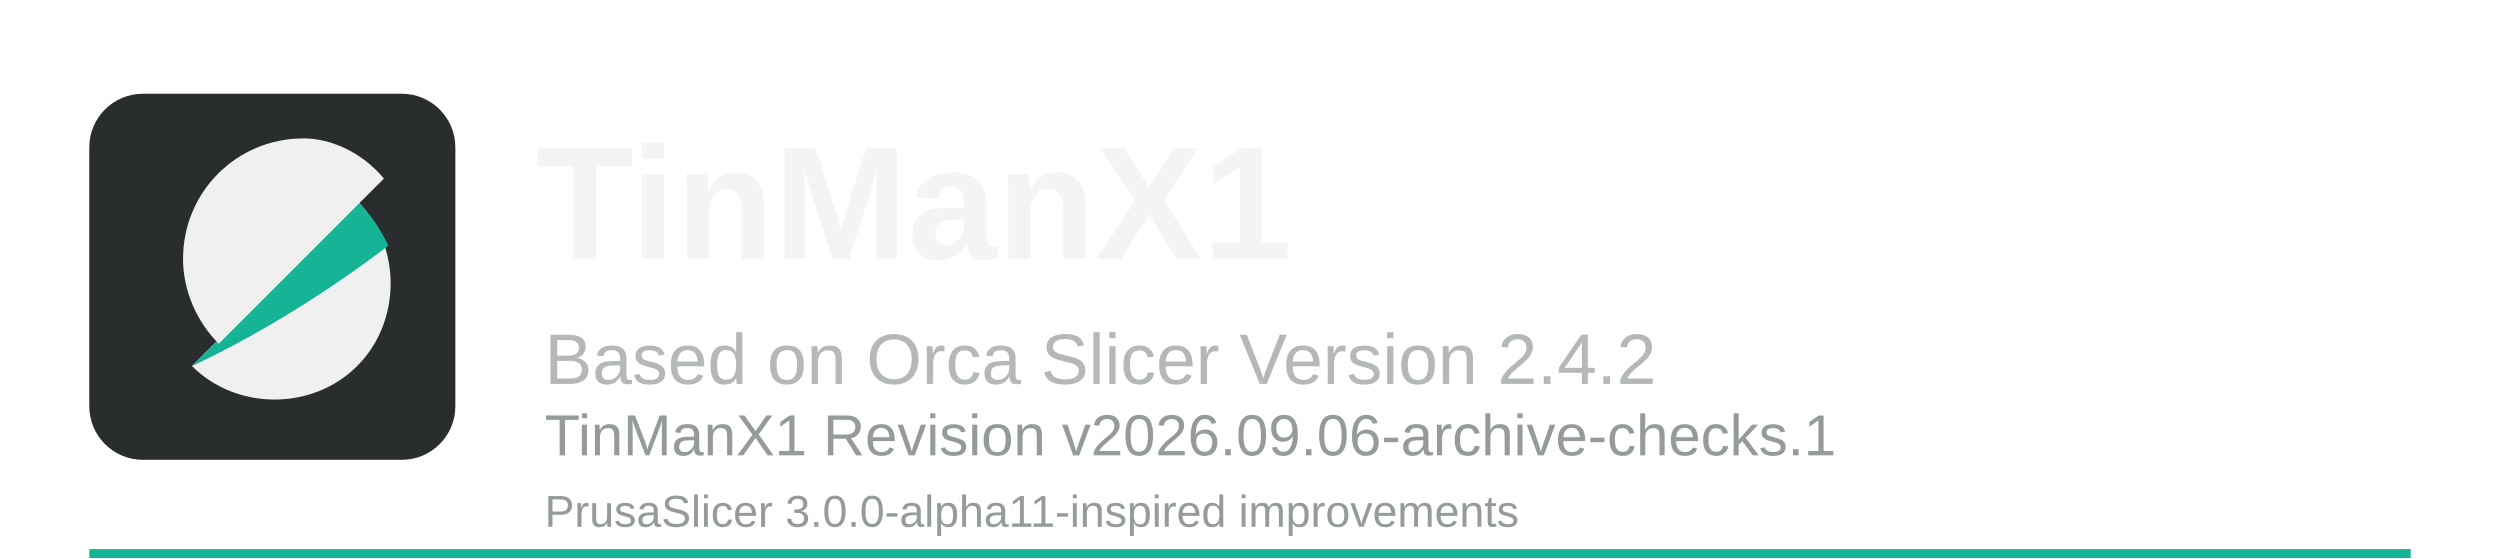
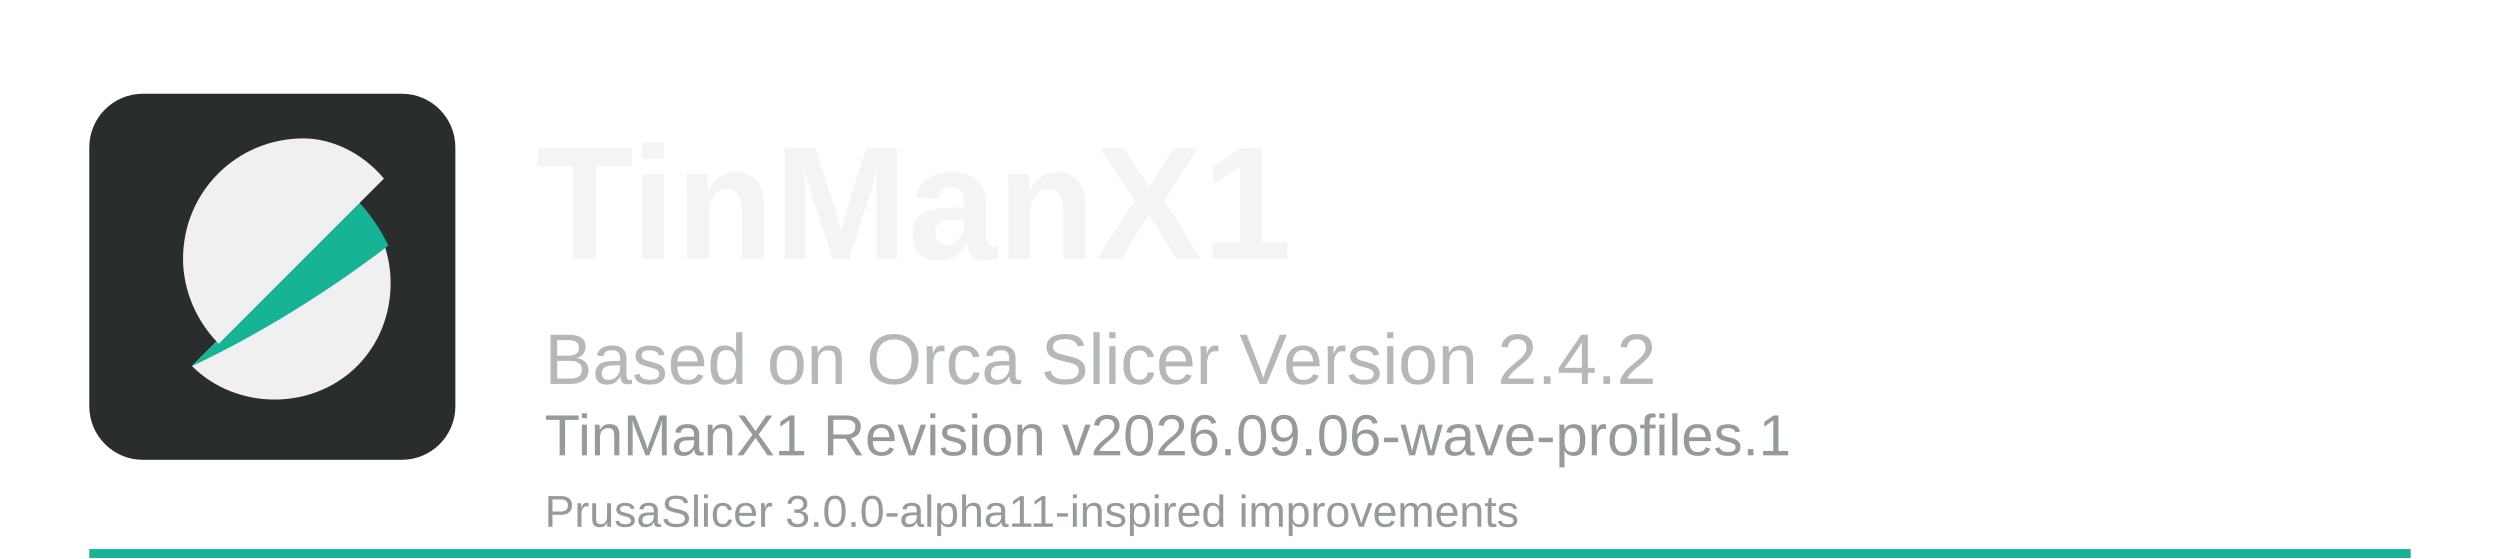
<svg xmlns="http://www.w3.org/2000/svg" width="560" height="125" viewBox="0 0 560 125">
  <rect x="20" y="123" width="520" height="2" fill="#17b397" />
  <rect x="20" y="21" width="82" height="82" rx="12" fill="#2a2d2e" />
  <path d="M43 82c10 10 27 10 37 0s10-27 0-37L43 82z" fill="#f0f0f0" />
  <path d="M80 45L43 82c15-7 31-17 44-27-2-4-4-7-7-10z" fill="#17b397" />
  <path d="M68 31c-15 0-27 12-27 27 0 7 3 14 8 19l37-37c-5-6-12-9-18-9z" fill="#f0f0f0" />
  <text x="120" y="58" font-family="Arial, Helvetica, sans-serif" font-size="36" font-weight="700" fill="#f4f4f4">TinManX1</text>
  <text x="122" y="86" font-family="Arial, Helvetica, sans-serif" font-size="16" fill="#b5b8b8">Based on Orca Slicer Version 2.4.2</text>
-   <text x="122" y="102" font-family="Arial, Helvetica, sans-serif" font-size="13" fill="#959b9b">TinManX1 Revision v2026.09.06-archive-checks.1</text>
+   <text x="122" y="102" font-family="Arial, Helvetica, sans-serif" font-size="13" fill="#959b9b">TinManX1 Revision v2026.09.06-wave-profiles.1</text>
  <text x="122" y="118" font-family="Arial, Helvetica, sans-serif" font-size="10" fill="#959b9b">PrusaSlicer 3.0.0-alpha11-inspired improvements</text>
</svg>
